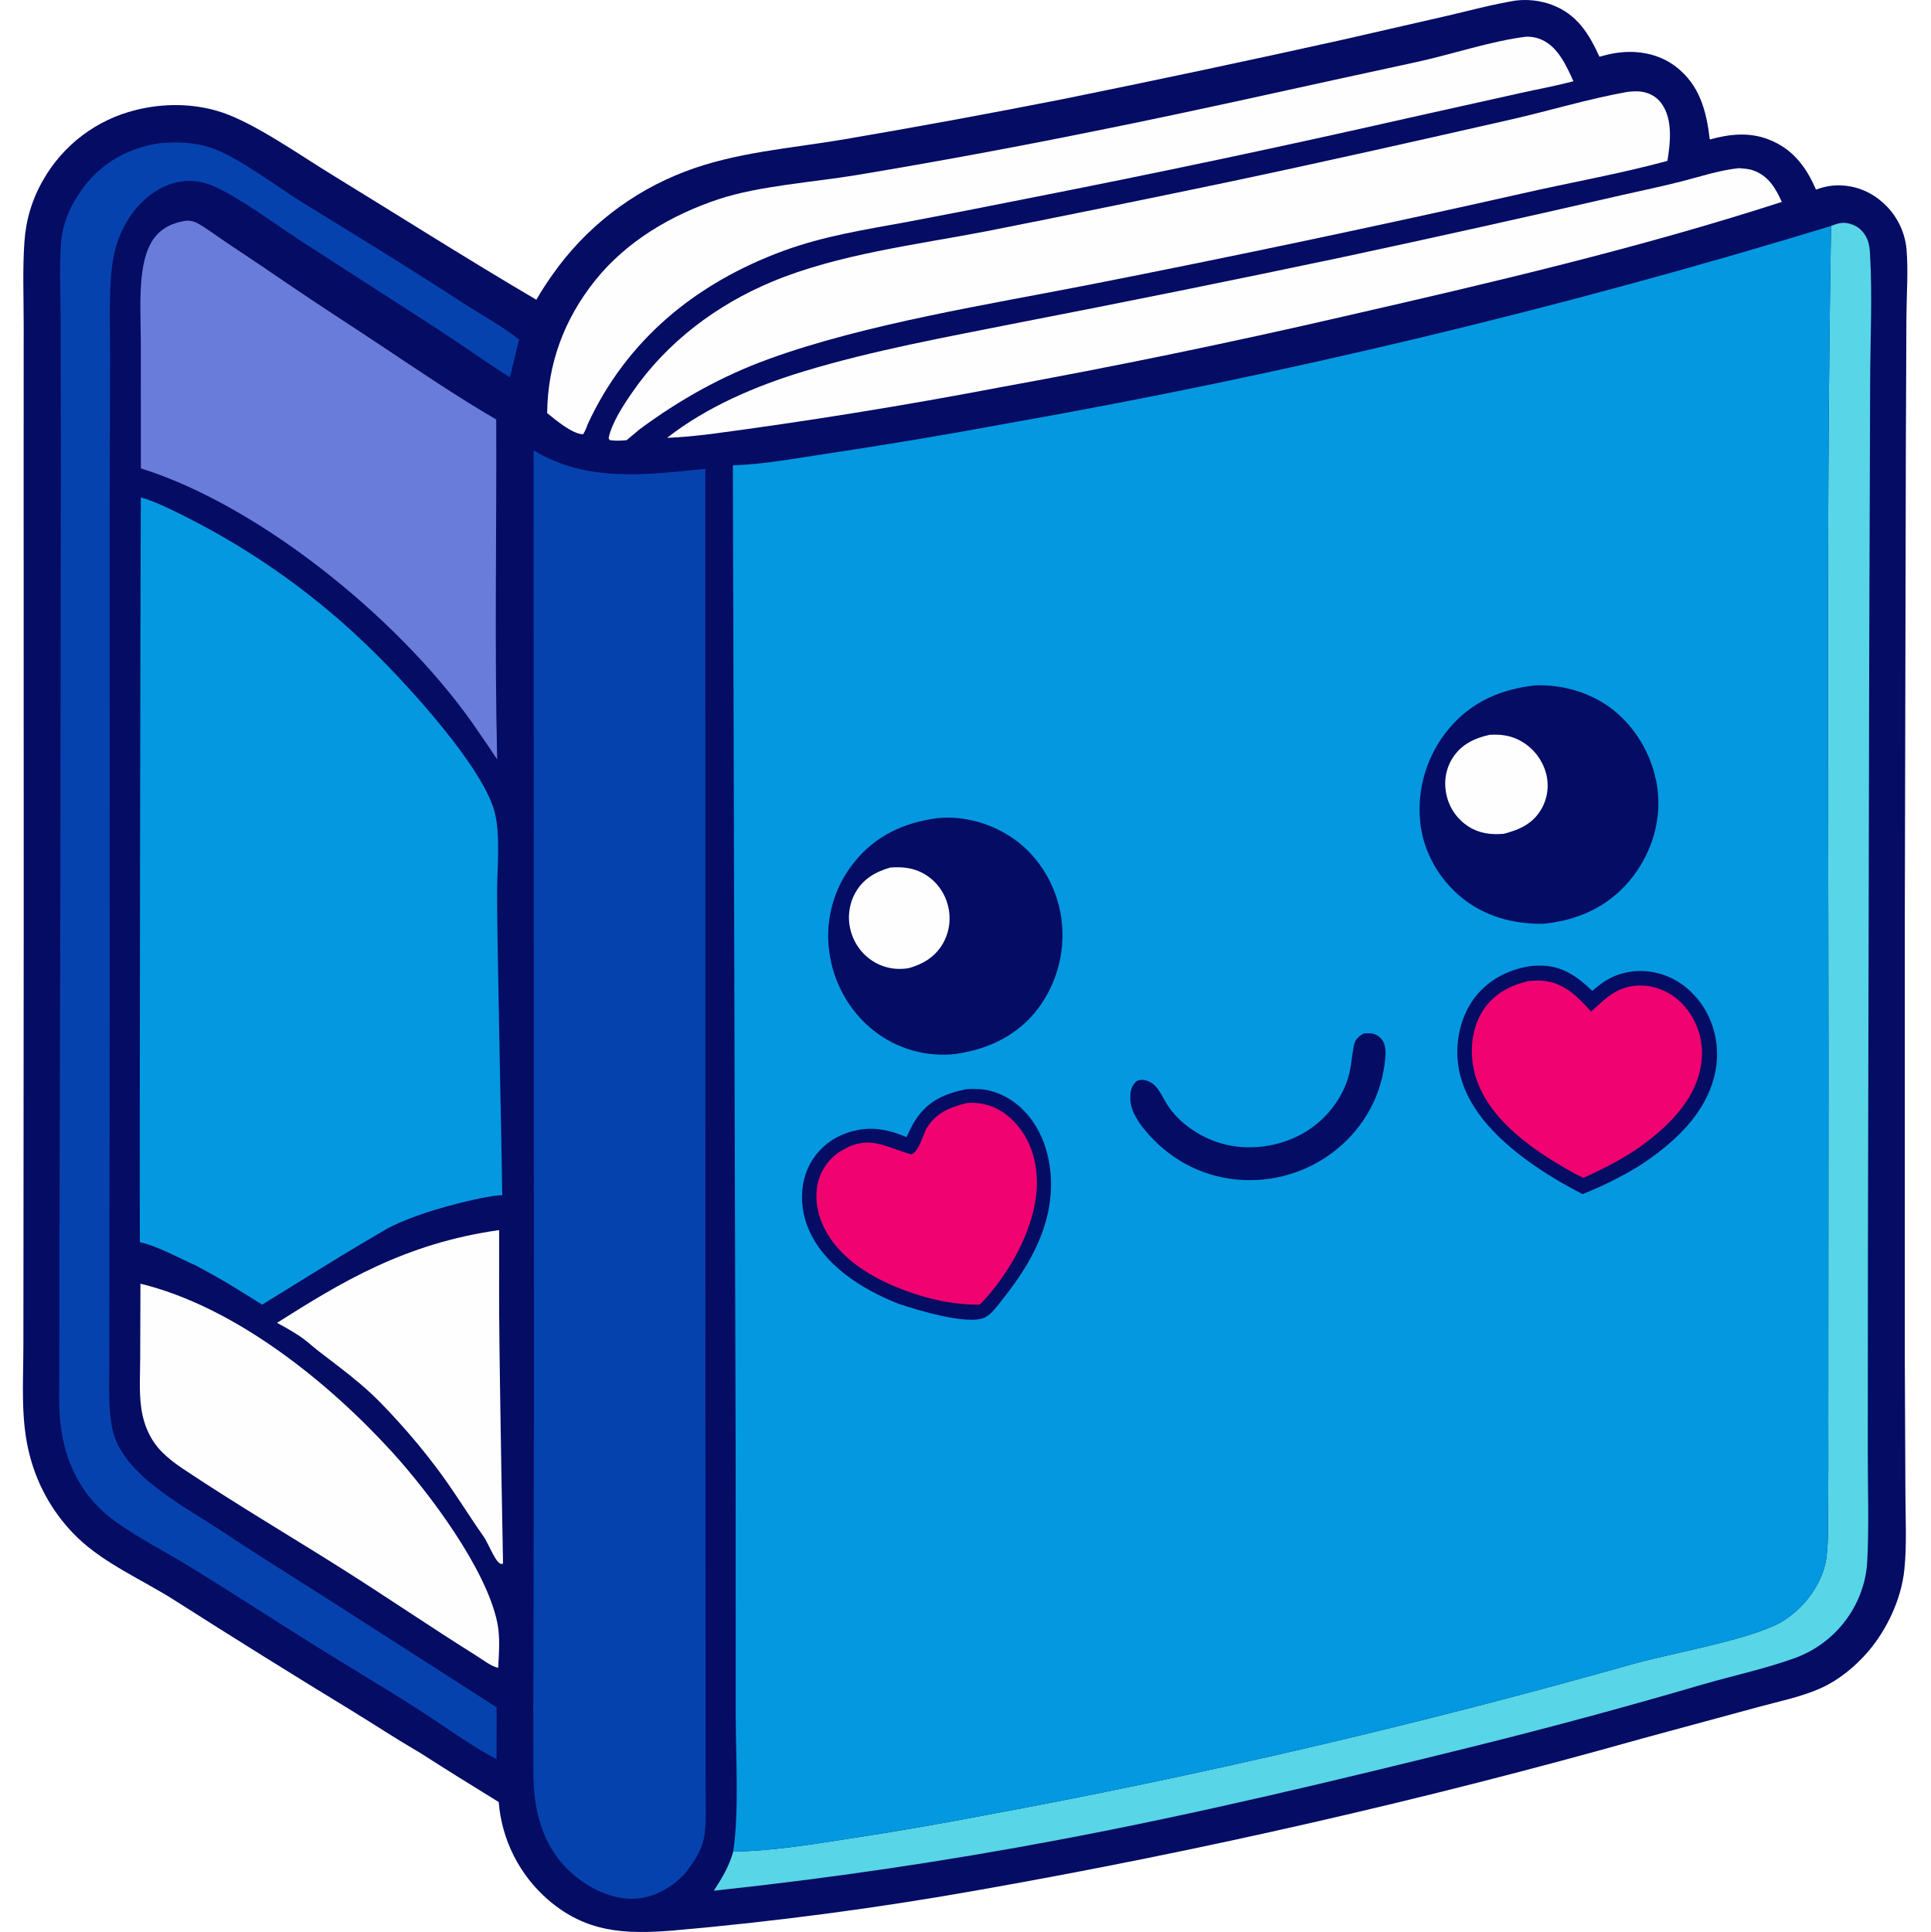
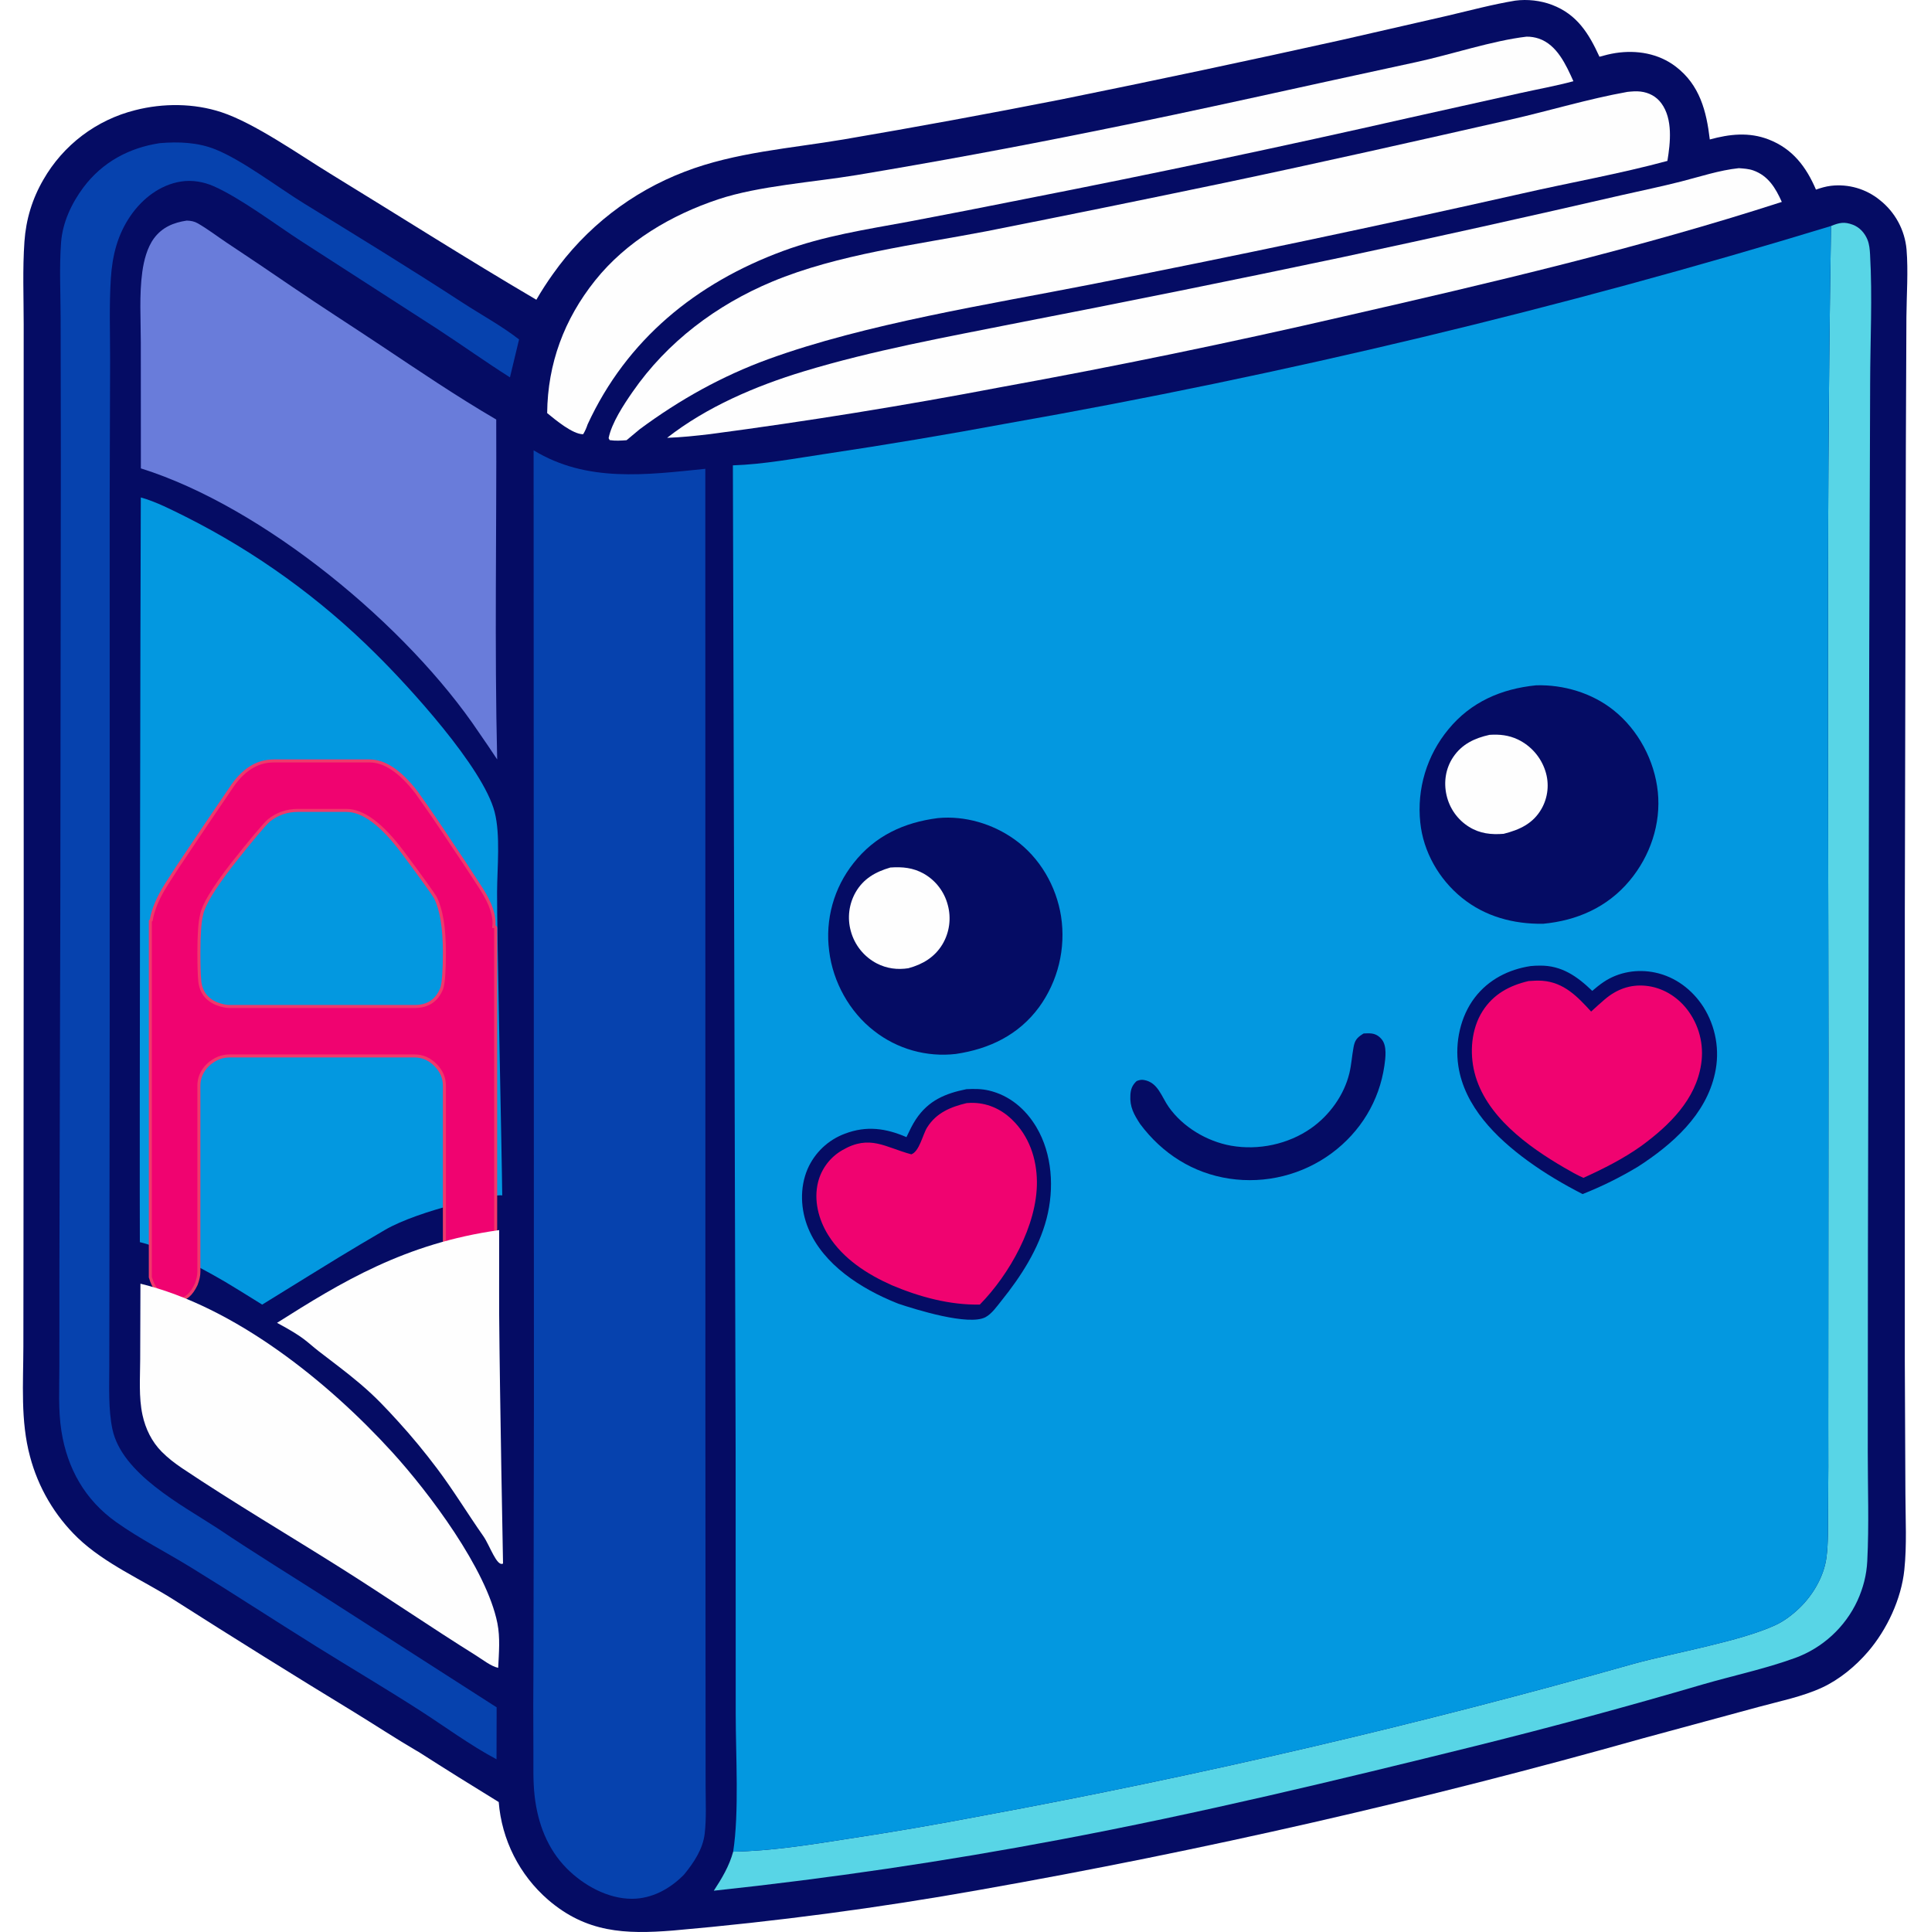
- <svg xmlns="http://www.w3.org/2000/svg" viewbox="0 0 677 677.534" width="677" height="677.534" version="1.1" id="svg25">
+ <svg xmlns="http://www.w3.org/2000/svg" viewBox="0 0 677 677.534" version="1.1" id="svg25">
  <defs id="defs25" />
  <g id="g26" transform="matrix(1.467869,0,0,1.467869,-159.2411,-158.604)">
    <g id="g27">
      <path fill="#050c64" transform="matrix(0.661133,0,0,0.661133,1.52588e-5,0)" d="m 711.714,163.66 c 4.376,-0.583 9.178,-0.037 13.298,1.531 9.084,3.458 13.323,10.408 17.138,18.746 1.923,-0.54 3.892,-1.047 5.868,-1.348 7.614,-1.157 15.47,0.15 21.698,4.904 8.657,6.606 11.11,16.064 12.307,26.341 7.14,-1.956 14.179,-2.755 21.288,0.004 8.657,3.358 13.566,9.899 17.082,18.112 1.751,-0.622 3.521,-1.134 5.371,-1.369 q 0.589,-0.07 1.181,-0.111 0.591,-0.04 1.184,-0.051 0.593,-0.011 1.186,0.008 0.593,0.019 1.184,0.068 0.591,0.048 1.178,0.127 0.588,0.078 1.172,0.186 0.583,0.108 1.16,0.245 0.577,0.137 1.146,0.303 0.569,0.166 1.13,0.36 0.56,0.195 1.11,0.417 0.55,0.222 1.088,0.472 0.538,0.249 1.062,0.525 0.525,0.277 1.035,0.579 0.511,0.302 1.005,0.63 0.494,0.327 0.972,0.679 0.477,0.352 0.936,0.728 0.51,0.403 1,0.832 0.489,0.429 0.956,0.882 0.467,0.453 0.91,0.929 0.443,0.476 0.862,0.974 0.418,0.498 0.811,1.017 0.393,0.518 0.759,1.056 0.366,0.538 0.704,1.094 0.338,0.555 0.648,1.127 0.309,0.573 0.59,1.16 0.28,0.587 0.53,1.187 0.25,0.601 0.469,1.213 0.219,0.613 0.407,1.236 0.188,0.623 0.344,1.254 0.156,0.632 0.28,1.27 0.124,0.639 0.215,1.283 0.092,0.644 0.15,1.292 c 0.656,7.959 0.014,16.385 -0.045,24.391 l -0.201,47.266 -0.372,167.537 -0.004,162.734 0.215,47.88 c 0.034,9.014 0.55,18.411 -0.389,27.379 -1.1,10.509 -6.244,21.521 -13.087,29.512 -4.465,5.214 -10.332,10.088 -16.591,12.992 -7.131,3.31 -15.488,4.97 -23.075,7.042 l -41.766,11.326 q -59.117,16.658 -118.992,30.341 -59.874,13.684 -120.358,24.36 -55.228,9.861 -111.116,14.745 c -17.387,1.404 -31.37,0.789 -45.207,-11.138 q -0.957,-0.831 -1.872,-1.707 -0.916,-0.876 -1.788,-1.795 -0.872,-0.92 -1.698,-1.881 -0.826,-0.96 -1.604,-1.96 -0.779,-1 -1.508,-2.036 -0.729,-1.037 -1.407,-2.107 -0.678,-1.071 -1.303,-2.173 -0.625,-1.102 -1.196,-2.233 -0.571,-1.132 -1.086,-2.289 -0.516,-1.158 -0.974,-2.339 -0.459,-1.182 -0.859,-2.384 -0.401,-1.202 -0.743,-2.422 -0.341,-1.22 -0.624,-2.456 -0.282,-1.235 -0.504,-2.482 -0.221,-1.248 -0.382,-2.505 -0.161,-1.257 -0.261,-2.52 -14.616,-8.946 -29.053,-18.177 c -0.27,-0.152 -0.542,-0.301 -0.81,-0.457 -7.56,-4.425 -14.927,-9.277 -22.399,-13.857 q -32.855,-20.007 -65.294,-40.682 c -11.42,-7.215 -24.769,-12.912 -34.577,-22.28 q -1.555,-1.499 -3.003,-3.101 -1.449,-1.601 -2.785,-3.298 -1.337,-1.696 -2.554,-3.48 -1.217,-1.784 -2.31,-3.646 -1.093,-1.863 -2.057,-3.796 -0.963,-1.933 -1.792,-3.927 -0.829,-1.994 -1.521,-4.04 -0.691,-2.046 -1.241,-4.134 c -3.483,-12.866 -2.422,-26.501 -2.399,-39.703 l 0.042,-36.841 0.081,-118.106 -0.026,-162.903 0.017,-51.577 c -0.005,-9.902 -0.425,-20.032 0.272,-29.911 0.564,-7.979 2.81,-15.4 6.827,-22.332 q 0.664,-1.162 1.387,-2.29 0.722,-1.127 1.5,-2.216 0.778,-1.09 1.611,-2.139 0.832,-1.048 1.716,-2.054 0.884,-1.005 1.818,-1.965 0.933,-0.96 1.914,-1.871 0.981,-0.911 2.006,-1.772 1.026,-0.86 2.094,-1.668 1.067,-0.808 2.174,-1.561 1.107,-0.753 2.251,-1.449 1.144,-0.696 2.321,-1.334 1.177,-0.637 2.385,-1.214 1.208,-0.578 2.444,-1.093 1.235,-0.516 2.495,-0.969 1.26,-0.453 2.542,-0.841 1.281,-0.389 2.58,-0.712 c 10.075,-2.569 21.178,-2.525 31.097,0.738 12.026,3.956 28.22,15.404 39.45,22.276 24.783,15.165 49.347,30.795 74.399,45.504 q 2.763,-4.79 5.987,-9.283 1.103,-1.563 2.263,-3.084 1.16,-1.522 2.375,-2.999 1.216,-1.477 2.485,-2.909 1.27,-1.431 2.591,-2.814 1.321,-1.384 2.693,-2.717 1.372,-1.334 2.792,-2.616 1.42,-1.282 2.886,-2.51 1.467,-1.229 2.978,-2.402 1.511,-1.174 3.064,-2.29 1.553,-1.117 3.147,-2.176 1.593,-1.058 3.225,-2.057 1.632,-0.999 3.299,-1.936 1.668,-0.938 3.369,-1.814 1.701,-0.875 3.433,-1.687 1.732,-0.812 3.493,-1.559 1.761,-0.747 3.549,-1.429 c 18.27,-7.037 38.28,-8.41 57.467,-11.66 q 39.455,-6.731 78.726,-14.468 50.74,-10.272 101.28,-21.486 l 38.06,-8.709 c 8.158,-1.905 16.351,-4.125 24.619,-5.487 z" id="path2" />
      <path fill="#fefefe" transform="matrix(0.661133,0,0,0.661133,1.52588e-5,0)" d="m 792.518,224.204 c 1.731,0.131 3.536,0.221 5.184,0.803 5.463,1.929 8.112,6.401 10.348,11.393 -51.669,16.721 -105.233,29.25 -158.133,41.336 q -61.82,14.291 -124.25,25.63 -52.217,9.963 -104.917,16.938 c -5.199,0.617 -10.331,1.16 -15.568,1.351 14.26,-11.172 32.011,-18.746 49.276,-23.986 25.264,-7.667 51.322,-12.349 77.177,-17.507 q 58.894,-11.404 117.591,-23.784 50.668,-10.85 101.163,-22.478 c 7.06,-1.595 14.137,-3.066 21.154,-4.848 6.835,-1.736 13.959,-4.126 20.975,-4.848 z" id="path4" />
      <path fill="#fefefe" transform="matrix(0.661133,0,0,0.661133,1.52588e-5,0)" d="m 715.797,176.682 q 1.141,-0.015 2.269,0.164 1.127,0.179 2.208,0.546 c 6.571,2.263 9.82,9.539 12.459,15.391 -6.353,1.714 -12.954,2.888 -19.387,4.323 l -39.522,8.796 q -69.405,15.745 -139.246,29.422 -21.031,4.218 -42.106,8.207 c -15.504,2.859 -30.564,5.128 -45.426,10.613 -31.344,11.569 -56.439,31.974 -70.593,62.658 -0.441,1.325 -0.887,2.356 -1.61,3.55 -3.793,0.032 -10.08,-5.255 -13.005,-7.642 0.174,-17.883 6.158,-33.936 17.306,-47.891 11.317,-14.166 27.562,-23.721 44.594,-29.384 14.546,-4.837 34.431,-6.174 49.928,-8.741 q 42.843,-7.144 85.414,-15.757 c 39.035,-7.799 77.8,-16.689 116.712,-25.034 12.599,-2.702 27.662,-7.791 40.005,-9.221 z" id="path5" />
      <path fill="#fefefe" transform="matrix(0.661133,0,0,0.661133,1.52588e-5,0)" d="m 752.254,196.636 c 1.575,-0.153 3.15,-0.309 4.729,-0.121 3.06,0.364 5.696,1.75 7.538,4.247 4.201,5.696 3.261,14.247 2.184,20.815 -17.303,4.694 -35.149,7.815 -52.636,11.808 q -77.658,17.479 -155.764,32.833 c -36.743,7.216 -81.434,14.226 -116.506,26.991 -16.847,6.132 -32.08,14.664 -46.478,25.307 l -4.792,3.997 c -2.095,0.154 -4.004,0.279 -6.095,-0.032 l -0.388,-0.709 c 1.093,-5.514 5.485,-12.137 8.668,-16.731 12.506,-18.051 30.33,-31.441 50.498,-39.852 23.757,-9.907 52.13,-13.328 77.477,-18.208 q 43.01,-8.513 85.929,-17.479 c 34.473,-7.245 68.903,-15.012 103.256,-22.817 14.101,-3.203 28.161,-7.507 42.38,-10.049 z" id="path6" />
      <path fill="#58d5e6" transform="matrix(0.661133,0,0,0.661133,1.52588e-5,0)" d="m 825.847,245.102 c 2.937,-1.204 4.798,-1.623 7.846,-0.468 2.487,0.941 4.32,2.972 5.311,5.405 0.688,1.69 0.842,3.565 0.944,5.373 0.868,15.342 0.058,31.165 0.027,46.55 l -0.326,96.288 -0.473,217.155 -0.06,72.886 c -0.002,13.024 0.482,26.287 -0.18,39.284 -0.257,5.032 -1.468,9.697 -3.551,14.279 q -0.413,0.89 -0.87,1.758 -0.457,0.869 -0.955,1.714 -0.499,0.845 -1.038,1.665 -0.54,0.82 -1.118,1.612 -0.579,0.792 -1.196,1.555 -0.618,0.763 -1.271,1.494 -0.654,0.732 -1.343,1.431 -0.689,0.699 -1.411,1.363 -0.722,0.664 -1.476,1.292 -0.754,0.628 -1.538,1.218 -0.784,0.591 -1.596,1.142 -0.812,0.551 -1.65,1.061 -0.838,0.511 -1.699,0.98 -0.862,0.469 -1.746,0.895 -0.884,0.426 -1.788,0.808 -0.904,0.382 -1.825,0.72 c -10.684,3.884 -22.305,6.366 -33.251,9.525 q -40.864,11.986 -82.192,22.261 c -50.007,12.374 -99.929,24.396 -150.582,33.926 q -62.016,11.712 -124.774,18.396 c 2.928,-4.474 5.584,-8.899 6.996,-14.105 13.753,-0.253 27.437,-2.452 40.998,-4.574 q 24.401,-3.692 48.64,-8.331 59.534,-10.993 118.493,-24.741 58.959,-13.748 117.215,-30.223 c 14.345,-3.962 38.738,-8.113 51.44,-14.054 3.172,-1.483 6.131,-3.767 8.641,-6.189 4.866,-4.695 8.804,-11.422 9.693,-18.186 0.709,-5.401 0.511,-11.076 0.582,-16.526 q 0.159,-16.122 0.081,-32.244 l 0.055,-90.074 c 0.218,-114.073 -0.991,-228.268 0.947,-342.321 z" id="path11" />
      <path fill="#0642ae" transform="matrix(0.661133,0,0,0.661133,1.52588e-5,0)" d="m 221.86,215.158 c 6.769,-0.566 13.734,-0.306 20.109,2.267 9.861,3.979 22.692,13.813 32.11,19.599 19.178,11.782 38.311,23.497 57.174,35.778 6.757,4.399 14.074,8.347 20.431,13.288 l -3.293,13.705 c -8.776,-5.562 -17.24,-11.613 -25.935,-17.303 l -49.593,-31.967 c -9.188,-5.96 -21.804,-15.491 -31.549,-19.801 -3.643,-1.611 -7.824,-2.319 -11.772,-1.701 -7.617,1.192 -13.995,6.177 -18.281,12.399 -4.748,6.893 -6.584,14.414 -7.115,22.66 -0.629,9.762 -0.25,19.768 -0.264,29.555 l -0.153,50.578 0.005,185.248 -0.098,99.691 -0.045,28.204 c 0.003,7.311 -0.38,15.295 1.113,22.48 3.361,16.177 25.232,27.538 37.869,35.782 13.619,9.15 27.627,17.732 41.439,26.588 l 59.567,38.197 -0.044,18.774 c -9.739,-5.194 -18.682,-11.859 -27.963,-17.812 -12.244,-7.853 -24.814,-15.273 -37.165,-22.967 -15.173,-9.45 -30.145,-19.239 -45.372,-28.595 -8.902,-5.469 -18.443,-10.287 -26.961,-16.34 -11.254,-7.996 -17.636,-19.308 -19.78,-32.823 -1.214,-7.655 -0.746,-15.744 -0.749,-23.481 l 0.013,-34.981 0.328,-129.383 0.193,-164.279 -0.08,-50.238 c -0.019,-8.987 -0.503,-18.274 0.163,-27.229 0.535,-7.19 3.773,-14.129 8.051,-19.863 6.805,-9.119 16.502,-14.356 27.647,-16.03 z" id="path12" />
      <path fill="#0642ae" transform="matrix(0.661133,0,0,0.661133,1.52588e-5,0)" d="m 356.939,326.154 c 19.253,11.752 40.752,8.869 62.061,6.691 l 0.025,342.507 0.061,102.907 0.018,30.522 c -0.003,5.663 0.319,11.568 -0.319,17.187 -0.64,5.625 -3.897,10.482 -7.383,14.765 -0.12,0.128 -0.236,0.259 -0.36,0.383 -4.972,4.963 -11.388,8.456 -18.54,8.476 -8.771,0.024 -17.6,-4.917 -23.636,-11.03 -6.973,-7.062 -10.407,-16.256 -11.544,-25.976 -0.649,-5.538 -0.42,-11.329 -0.461,-16.904 q -0.103,-16.323 0.034,-32.645 l 0.16,-94.767 z" id="path13" />
      <path fill="#0398e0" d="m 428.961,331.594 c 11.122,-0.362 22.546,-2.514 33.561,-4.159 q 32.713,-4.897 65.236,-10.932 37.761,-6.646 75.303,-14.438 37.541,-7.793 74.829,-16.724 37.287,-8.931 74.284,-18.993 36.998,-10.062 73.673,-21.246 c -1.938,114.053 -0.729,228.248 -0.947,342.321 l -0.055,90.074 q 0.078,16.122 -0.081,32.244 c -0.071,5.45 0.127,11.125 -0.582,16.526 -0.889,6.764 -4.827,13.491 -9.693,18.186 -2.51,2.422 -5.469,4.706 -8.641,6.189 -12.702,5.941 -37.095,10.092 -51.44,14.054 q -58.256,16.475 -117.215,30.223 -58.959,13.748 -118.493,24.741 -24.239,4.639 -48.64,8.331 c -13.561,2.122 -27.245,4.321 -40.998,4.574 2.198,-14.075 0.926,-34.883 0.921,-49.711 l -0.031,-94.587 z" id="path14" transform="matrix(0.661133,0,0,0.661133,1.52588e-5,0)" />
    </g>
    <g id="g28">
      <path fill="#0398e0" d="m 214.977,343.194 c 5.538,1.542 11.182,4.467 16.347,7.035 3.154,1.589 6.275,3.239 9.364,4.952 3.089,1.712 6.142,3.485 9.161,5.318 3.019,1.833 6,3.724 8.943,5.675 2.944,1.951 5.848,3.959 8.713,6.024 2.865,2.065 5.687,4.186 8.468,6.363 2.781,2.177 5.518,4.408 8.211,6.693 2.693,2.285 5.339,4.622 7.939,7.011 2.601,2.39 5.153,4.83 7.657,7.32 12.234,12.054 38.881,41.202 43.058,57.222 2.168,8.314 0.938,20.22 0.898,28.954 -0.107,13.315 1.757,96.364 1.864,109.679 -1.714,-0.81 -29.911,5.131 -42.493,12.509 -14.84,8.703 -14.873,8.786 -44.259,26.923 -13.964,-8.658 -13.856,-8.65 -23.997,-14.135 -6.528,-2.843 -13.274,-6.819 -20.216,-8.43 -0.138,-28.174 0.188,-240.941 0.343,-269.113 z" id="path7" transform="matrix(0.661133,0,0,0.661133,1.52588e-5,0)" />
-       <text xml:space="preserve" style="font-style:normal;font-variant:normal;font-weight:normal;font-stretch:normal;font-size:214.875px;font-family:'Love Parade';-inkscape-font-specification:'Love Parade';text-align:end;text-anchor:end;fill:#f00370;fill-opacity:1;stroke:#f0386b;stroke-width:0.724" x="240.24" y="418.129" id="text25">
-         <tspan id="tspan25" x="240.24" y="418.129" style="font-style:normal;font-variant:normal;font-weight:normal;font-stretch:normal;font-size:214.875px;font-family:'Love Parade';-inkscape-font-specification:'Love Parade';fill:#f00370;fill-opacity:1;stroke-width:0.724">A</tspan>
-       </text>
+       <path d="m 226.917,411.898 q 0,0 -0.43,0.215 0.43,1.504 -1.289,4.083 -1.719,2.364 -3.438,2.364 -0.215,0 -0.645,0 -0.215,0 -0.43,0 -2.579,0 -4.298,-2.364 -1.719,-2.364 -1.719,-4.298 v -44.479 q 0,-2.793 -2.149,-4.942 -2.149,-2.149 -4.942,-2.149 h -44.264 q -2.793,0 -5.157,2.149 -2.149,2.149 -2.149,4.942 v 44.479 q 0,1.289 -0.645,3.008 -1.719,3.653 -4.298,3.653 h -1.719 q -1.504,0 -3.438,-2.364 -0.86,-0.86 -1.504,-3.008 v -85.091 q 0,0 0.215,-0.215 0.645,-3.868 3.653,-8.595 2.579,-4.083 5.372,-8.165 3.438,-5.157 9.884,-14.611 4.298,-6.661 10.314,-6.661 h 22.992 q 5.372,0 11.174,7.521 4.298,6.016 8.38,12.248 2.364,3.438 7.091,10.744 3.438,5.372 3.008,9.025 0.43,0 0.43,0.43 z M 214.67,335.617 q 0,-8.81 -2.149,-13.107 -0.86,-1.504 -7.736,-10.744 -7.521,-10.099 -13.537,-10.099 h -11.603 q -3.868,0 -6.876,2.364 -1.719,1.504 -9.025,10.744 -6.446,8.38 -7.091,11.818 -0.645,2.579 -0.645,9.025 0,4.727 0.215,6.876 0.43,3.868 4.083,5.372 1.719,0.645 3.008,0.645 h 44.264 q 4.727,0 6.446,-4.298 0.645,-1.934 0.645,-8.595 z" id="text25" style="fill:#f00370;stroke:#f0386b;stroke-width:0.724" aria-label="A" />
      <path fill="#fefefe" transform="matrix(0.661133,0,0,0.661133,1.52588e-5,0)" d="m 214.846,627.317 c 34.061,8.277 67.739,35.359 90.914,60.788 13.456,14.766 34.181,42.371 38.089,61.884 1.057,5.275 0.545,10.81 0.287,16.147 -2.576,-0.546 -5.684,-3.009 -7.935,-4.415 -16.415,-10.257 -32.391,-21.219 -48.767,-31.549 -19.125,-12.064 -38.748,-23.603 -57.528,-36.178 -2.647,-1.773 -5.144,-3.703 -7.39,-5.969 -3.587,-3.62 -5.848,-8.295 -6.926,-13.256 -1.402,-6.445 -0.853,-13.487 -0.837,-20.059 z" id="path3" />
      <path fill="#fefefe" d="m 227.753,401.935 c -22.519,3.156 -37.753,12.461 -53.075,22.156 6.742,3.623 6.892,4.4 10.022,6.83 3.188,2.475 6.398,4.81 9.802,7.699 3.781,3.207 6.22,5.867 9.102,9.019 3.276,3.584 6.365,7.345 9.287,11.223 3.935,5.222 7.324,10.836 11.08,16.189 1.544,2.2 3.224,7.408 4.709,6.544 0,0 -0.773,-39.806 -0.928,-59.712 -0.029,-3.786 0.011,-8.853 0,-11.358 z" id="path3-1" style="stroke-width:0.502" />
      <path fill="#697cda" transform="matrix(0.661133,0,0,0.661133,1.52588e-5,0)" d="m 231.579,243.147 c 1.533,0.06 2.73,0.259 4.073,1.038 3.587,2.078 6.985,4.681 10.433,6.988 q 11.782,7.799 23.438,15.783 c 10.54,7.183 21.283,14.041 31.898,21.109 13.91,9.262 27.565,18.538 42.01,26.97 0.169,40.91 -0.644,81.939 0.342,122.829 q -3.23,-4.885 -6.574,-9.694 C 311.436,389.711 259.472,346.63 215.002,332.691 l -0.023,-45.546 c -0.003,-8.335 -0.6,-17.196 0.538,-25.457 0.564,-4.096 1.746,-8.788 4.227,-12.136 2.963,-3.999 7.059,-5.69 11.835,-6.405 z" id="path10" />
    </g>
    <g id="g25" transform="translate(5.247749,51.16082)">
      <path fill="#050c64" transform="matrix(0.661133,0,0,0.661133,1.52588e-5,0)" d="m 648.983,459.511 c 0.742,-0.032 1.486,-0.065 2.228,-0.04 1.822,0.06 3.195,0.791 4.349,2.221 1.894,2.346 1.328,6.647 0.929,9.421 -1.845,12.815 -8.652,23.947 -19.024,31.648 q -0.983,0.726 -2,1.403 -1.017,0.676 -2.066,1.302 -1.049,0.627 -2.127,1.201 -1.078,0.574 -2.183,1.094 -1.105,0.521 -2.235,0.987 -1.129,0.466 -2.28,0.876 -1.15,0.41 -2.32,0.763 -1.169,0.354 -2.355,0.649 -1.185,0.296 -2.383,0.533 -1.199,0.237 -2.407,0.415 -1.209,0.179 -2.424,0.298 -1.216,0.119 -2.437,0.178 -1.22,0.059 -2.441,0.058 -1.222,0 -2.442,-0.06 -1.22,-0.061 -2.436,-0.181 -1.216,-0.12 -2.424,-0.299 c -13.26,-1.982 -24.327,-9.093 -32.29,-19.741 -2.262,-3.481 -3.798,-6.168 -3.535,-10.489 0.131,-2.151 0.692,-3.586 2.267,-5.044 0.94,-0.363 1.629,-0.556 2.626,-0.387 5.097,0.867 6.324,6.015 8.949,9.742 5.124,7.277 13.817,12.448 22.522,14.004 9.898,1.769 20.689,-0.517 28.938,-6.299 6.64,-4.655 11.931,-11.952 13.844,-19.885 0.744,-3.084 0.926,-6.292 1.511,-9.408 0.452,-2.403 1.142,-3.363 3.197,-4.679 0.148,-0.096 0.299,-0.187 0.449,-0.281 z" id="path15" />
      <path fill="#050c64" transform="matrix(0.661133,0,0,0.661133,1.52588e-5,0)" d="m 505.445,479.639 c 2.757,-0.125 5.331,-0.16 8.049,0.472 7.513,1.749 13.349,6.732 17.222,13.252 5.782,9.733 6.496,22.254 3.681,33.05 -2.883,11.055 -9.287,20.942 -16.374,29.747 -1.593,1.979 -3.432,4.655 -5.697,5.867 -6.061,3.242 -25.267,-2.774 -31.453,-4.847 l -0.803,-0.317 c -12.636,-5.078 -26.331,-13.754 -31.781,-26.866 -2.814,-6.768 -3.179,-14.725 -0.264,-21.525 q 0.238,-0.547 0.504,-1.08 0.266,-0.534 0.558,-1.054 0.292,-0.52 0.61,-1.024 0.318,-0.505 0.66,-0.993 0.343,-0.488 0.71,-0.958 0.367,-0.47 0.757,-0.921 0.39,-0.451 0.803,-0.881 0.412,-0.431 0.845,-0.841 0.434,-0.409 0.887,-0.796 0.454,-0.388 0.926,-0.751 0.473,-0.364 0.963,-0.704 0.49,-0.34 0.996,-0.654 0.507,-0.315 1.029,-0.604 0.521,-0.288 1.057,-0.55 0.536,-0.262 1.084,-0.497 0.548,-0.235 1.107,-0.442 c 7.799,-2.963 14.814,-1.964 22.233,1.245 1.054,-2.198 2.083,-4.442 3.438,-6.474 4.515,-6.769 10.59,-9.314 18.253,-10.854 z" id="path16" />
      <path fill="#f00370" transform="matrix(0.661133,0,0,0.661133,1.52588e-5,0)" d="m 505.519,484.668 c 0.512,-0.034 1.023,-0.073 1.535,-0.083 5.629,-0.105 10.72,2.092 14.763,5.96 6.231,5.961 9.023,14.134 9.084,22.611 0.113,15.679 -9.932,33.425 -20.631,44.322 -10.867,0.215 -21.882,-2.788 -31.807,-6.993 -8.929,-3.967 -17.605,-9.559 -22.906,-17.985 -3.569,-5.673 -5.404,-12.709 -3.738,-19.327 q 0.115,-0.45 0.253,-0.893 0.138,-0.444 0.297,-0.88 0.16,-0.436 0.341,-0.864 0.181,-0.427 0.384,-0.845 0.202,-0.418 0.425,-0.825 0.223,-0.408 0.467,-0.803 0.243,-0.396 0.506,-0.779 0.262,-0.383 0.544,-0.752 0.281,-0.37 0.581,-0.724 0.3,-0.355 0.617,-0.695 0.317,-0.339 0.65,-0.662 0.334,-0.323 0.683,-0.629 0.35,-0.306 0.714,-0.594 0.364,-0.288 0.742,-0.558 0.378,-0.269 0.77,-0.519 0.391,-0.251 0.794,-0.481 c 9.937,-5.771 15.461,-1.023 24.925,1.513 2.919,-1.019 4.11,-7.148 5.717,-9.714 3.316,-5.293 8.483,-7.412 14.29,-8.801 z" id="path17" />
      <path fill="#050c64" transform="matrix(0.661133,0,0,0.661133,1.52588e-5,0)" d="m 495.132,381.678 c 9.763,-0.928 19.841,2.082 27.762,7.766 9.044,6.49 15.029,16.812 16.737,27.773 q 0.164,1.07 0.275,2.147 0.111,1.077 0.17,2.158 0.058,1.081 0.064,2.163 0.006,1.083 -0.041,2.164 -0.046,1.082 -0.146,2.16 -0.099,1.078 -0.251,2.15 -0.152,1.071 -0.356,2.135 -0.204,1.063 -0.459,2.115 -0.256,1.052 -0.562,2.09 -0.306,1.038 -0.663,2.06 -0.357,1.022 -0.762,2.026 -0.406,1.003 -0.861,1.986 -0.454,0.983 -0.956,1.942 -0.502,0.959 -1.05,1.893 -0.547,0.933 -1.14,1.839 -0.593,0.906 -1.229,1.782 c -7.375,10.013 -17.946,15.093 -30.041,16.882 q -0.978,0.114 -1.961,0.18 -0.983,0.066 -1.968,0.084 -0.985,0.018 -1.969,-0.012 -0.985,-0.031 -1.967,-0.109 -0.982,-0.078 -1.959,-0.204 -0.977,-0.126 -1.946,-0.299 -0.97,-0.173 -1.93,-0.394 -0.96,-0.22 -1.908,-0.487 -0.948,-0.267 -1.882,-0.58 -0.934,-0.313 -1.852,-0.671 -0.917,-0.358 -1.816,-0.761 -0.899,-0.402 -1.778,-0.848 -0.878,-0.446 -1.734,-0.934 -0.855,-0.488 -1.686,-1.017 -0.831,-0.529 -1.635,-1.098 -0.804,-0.569 -1.579,-1.177 c -8.919,-6.892 -14.876,-17.725 -16.235,-28.885 q -0.138,-1.049 -0.223,-2.103 -0.085,-1.054 -0.118,-2.112 -0.032,-1.057 -0.011,-2.115 0.021,-1.057 0.094,-2.112 0.074,-1.055 0.201,-2.106 0.126,-1.05 0.306,-2.092 0.179,-1.043 0.41,-2.075 0.231,-1.032 0.514,-2.051 0.282,-1.02 0.616,-2.024 0.333,-1.003 0.716,-1.989 0.383,-0.986 0.816,-1.952 0.432,-0.965 0.912,-1.908 0.48,-0.942 1.007,-1.859 0.527,-0.918 1.099,-1.807 0.572,-0.89 1.188,-1.75 0.616,-0.86 1.274,-1.688 c 7.752,-9.878 18.247,-14.719 30.513,-16.276 z" id="path18" />
      <path fill="#fefefe" transform="matrix(0.661133,0,0,0.661133,1.52588e-5,0)" d="m 477.929,399.542 c 4.351,-0.31 8.228,0.053 12.103,2.231 q 0.795,0.453 1.542,0.983 0.746,0.53 1.435,1.132 0.69,0.602 1.316,1.27 0.626,0.668 1.182,1.395 0.556,0.727 1.037,1.505 0.481,0.779 0.882,1.602 0.401,0.823 0.717,1.682 0.317,0.859 0.546,1.745 0.242,0.887 0.394,1.794 0.152,0.907 0.212,1.825 0.06,0.917 0.029,1.836 -0.032,0.919 -0.155,1.83 -0.123,0.912 -0.337,1.806 -0.213,0.895 -0.515,1.763 -0.302,0.869 -0.689,1.703 -0.387,0.834 -0.856,1.625 c -2.811,4.685 -7.168,7.272 -12.336,8.666 -3.968,0.618 -7.806,0.114 -11.404,-1.733 q -0.429,-0.224 -0.846,-0.47 -0.417,-0.245 -0.821,-0.512 -0.404,-0.267 -0.793,-0.555 -0.39,-0.287 -0.763,-0.595 -0.374,-0.307 -0.732,-0.634 -0.357,-0.326 -0.697,-0.67 -0.34,-0.345 -0.662,-0.706 -0.322,-0.362 -0.625,-0.74 -0.302,-0.378 -0.585,-0.771 -0.283,-0.393 -0.544,-0.8 -0.262,-0.407 -0.503,-0.827 -0.24,-0.42 -0.458,-0.852 -0.219,-0.432 -0.414,-0.875 -0.196,-0.442 -0.368,-0.895 -0.173,-0.452 -0.322,-0.913 -0.148,-0.46 -0.273,-0.928 -0.239,-0.869 -0.392,-1.756 -0.154,-0.888 -0.219,-1.787 -0.066,-0.898 -0.043,-1.799 0.023,-0.901 0.134,-1.795 0.111,-0.894 0.309,-1.773 0.198,-0.879 0.481,-1.734 0.283,-0.855 0.648,-1.679 0.366,-0.823 0.81,-1.607 c 2.866,-4.998 7.234,-7.429 12.575,-8.987 z" id="path19" />
      <path fill="#050c64" transform="matrix(0.661133,0,0,0.661133,1.52588e-5,0)" d="m 709.358,435.152 c 1.067,-0.125 2.181,-0.143 3.256,-0.159 7.92,-0.117 13.563,3.896 18.989,9.124 1.334,-1.134 2.686,-2.248 4.143,-3.223 5.461,-3.656 12.228,-4.744 18.622,-3.387 7.275,1.544 13.35,6.162 17.351,12.331 q 0.42,0.66 0.807,1.34 0.387,0.68 0.741,1.378 0.353,0.698 0.672,1.413 0.319,0.714 0.602,1.444 0.284,0.729 0.531,1.471 0.248,0.743 0.458,1.496 0.211,0.754 0.385,1.517 0.174,0.762 0.31,1.533 0.136,0.77 0.235,1.547 0.098,0.776 0.158,1.556 0.06,0.78 0.082,1.562 0.022,0.782 0.006,1.565 -0.016,0.782 -0.071,1.563 -0.054,0.78 -0.147,1.557 -0.093,0.777 -0.223,1.548 -0.131,0.772 -0.299,1.536 c -3.215,15.024 -15.438,25.767 -27.761,33.73 q -9.63,5.817 -20.091,9.957 c -6.941,-3.562 -13.572,-7.462 -19.883,-12.064 -11.427,-8.335 -22.822,-19.626 -25.025,-34.241 -1.273,-8.45 0.719,-17.889 5.965,-24.732 4.973,-6.488 12.225,-10.166 20.187,-11.362 z" id="path20" />
      <path fill="#f00370" transform="matrix(0.661133,0,0,0.661133,1.52588e-5,0)" d="m 708.583,440.567 c 1.611,-0.11 3.329,-0.223 4.942,-0.104 7.837,0.574 12.712,5.697 17.671,11.131 1.635,-1.492 3.269,-2.994 4.958,-4.426 4.261,-3.614 9.125,-5.437 14.758,-4.893 5.917,0.572 11.226,3.769 14.874,8.404 q 0.406,0.52 0.785,1.06 0.379,0.54 0.73,1.099 0.351,0.558 0.674,1.134 0.322,0.576 0.614,1.167 0.293,0.592 0.555,1.197 0.262,0.606 0.492,1.224 0.231,0.618 0.43,1.247 0.199,0.629 0.365,1.268 0.167,0.638 0.301,1.284 0.134,0.646 0.235,1.298 0.101,0.652 0.168,1.308 0.068,0.657 0.101,1.316 0.034,0.659 0.035,1.318 0,0.66 -0.033,1.319 -0.033,0.659 -0.1,1.315 -0.067,0.657 -0.167,1.309 c -1.905,12.861 -11.567,22.215 -21.553,29.551 -6.57,4.69 -13.682,8.263 -21.003,11.591 -2.398,-1.067 -4.666,-2.36 -6.933,-3.679 -13.124,-7.637 -28.471,-18.723 -32.414,-34.32 -1.835,-7.258 -1.185,-15.827 2.889,-22.232 3.925,-6.169 9.709,-9.257 16.626,-10.886 z" id="path21" />
      <path fill="#050c64" transform="matrix(0.661133,0,0,0.661133,1.52588e-5,0)" d="m 711.308,333.699 c 9.918,-0.295 20.174,2.766 27.975,8.972 8.941,7.113 14.86,18.215 16.02,29.561 1.184,11.582 -2.782,23.197 -10.216,32.083 -8.027,9.595 -18.994,14.414 -31.262,15.555 -10.665,0.14 -20.915,-2.584 -29.316,-9.377 -8.288,-6.701 -13.978,-16.623 -15.064,-27.26 q -0.118,-1.121 -0.18,-2.246 -0.062,-1.126 -0.068,-2.253 -0.005,-1.127 0.045,-2.253 0.05,-1.126 0.156,-2.248 0.106,-1.122 0.268,-2.238 0.162,-1.115 0.379,-2.221 0.217,-1.106 0.489,-2.2 0.272,-1.094 0.598,-2.173 0.326,-1.079 0.706,-2.14 0.379,-1.062 0.811,-2.103 0.432,-1.041 0.914,-2.06 0.483,-1.018 1.016,-2.011 0.533,-0.993 1.115,-1.959 0.582,-0.965 1.211,-1.9 0.629,-0.935 1.304,-1.838 0.675,-0.903 1.394,-1.771 c 8.136,-9.922 19.147,-14.661 31.705,-15.92 z" id="path22" />
      <path fill="#fefefe" transform="matrix(0.661133,0,0,0.661133,1.52588e-5,0)" d="m 694.479,351.596 c 3.627,-0.24 6.922,0.104 10.249,1.679 q 0.44,0.211 0.868,0.444 0.429,0.233 0.845,0.488 0.416,0.255 0.819,0.53 0.402,0.276 0.79,0.572 0.388,0.296 0.761,0.611 0.372,0.315 0.728,0.649 0.356,0.334 0.694,0.685 0.338,0.352 0.658,0.72 0.32,0.368 0.621,0.752 0.3,0.385 0.581,0.784 0.281,0.399 0.541,0.812 0.26,0.412 0.498,0.838 0.239,0.425 0.456,0.863 0.216,0.437 0.41,0.884 0.194,0.448 0.365,0.905 0.171,0.457 0.318,0.922 0.134,0.419 0.246,0.844 0.112,0.425 0.202,0.855 0.09,0.43 0.158,0.865 0.067,0.434 0.113,0.871 0.045,0.437 0.067,0.876 0.023,0.439 0.023,0.879 0,0.44 -0.023,0.879 -0.023,0.439 -0.068,0.876 -0.045,0.437 -0.113,0.871 -0.068,0.435 -0.158,0.865 -0.091,0.43 -0.203,0.855 -0.112,0.425 -0.246,0.844 -0.134,0.418 -0.29,0.83 -0.155,0.411 -0.332,0.813 -0.176,0.403 -0.373,0.796 -0.197,0.393 -0.414,0.775 c -3.067,5.379 -7.965,7.586 -13.693,9.036 -4.512,0.354 -8.561,-0.07 -12.495,-2.508 q -0.769,-0.478 -1.487,-1.03 -0.718,-0.552 -1.377,-1.172 -0.659,-0.621 -1.254,-1.304 -0.594,-0.683 -1.117,-1.421 -0.524,-0.739 -0.971,-1.526 -0.447,-0.787 -0.814,-1.615 -0.367,-0.828 -0.65,-1.688 -0.282,-0.86 -0.478,-1.744 c -1.07,-4.708 -0.309,-9.657 2.392,-13.69 3.167,-4.729 7.782,-6.883 13.153,-8.07 z" id="path23" />
    </g>
  </g>
</svg>
